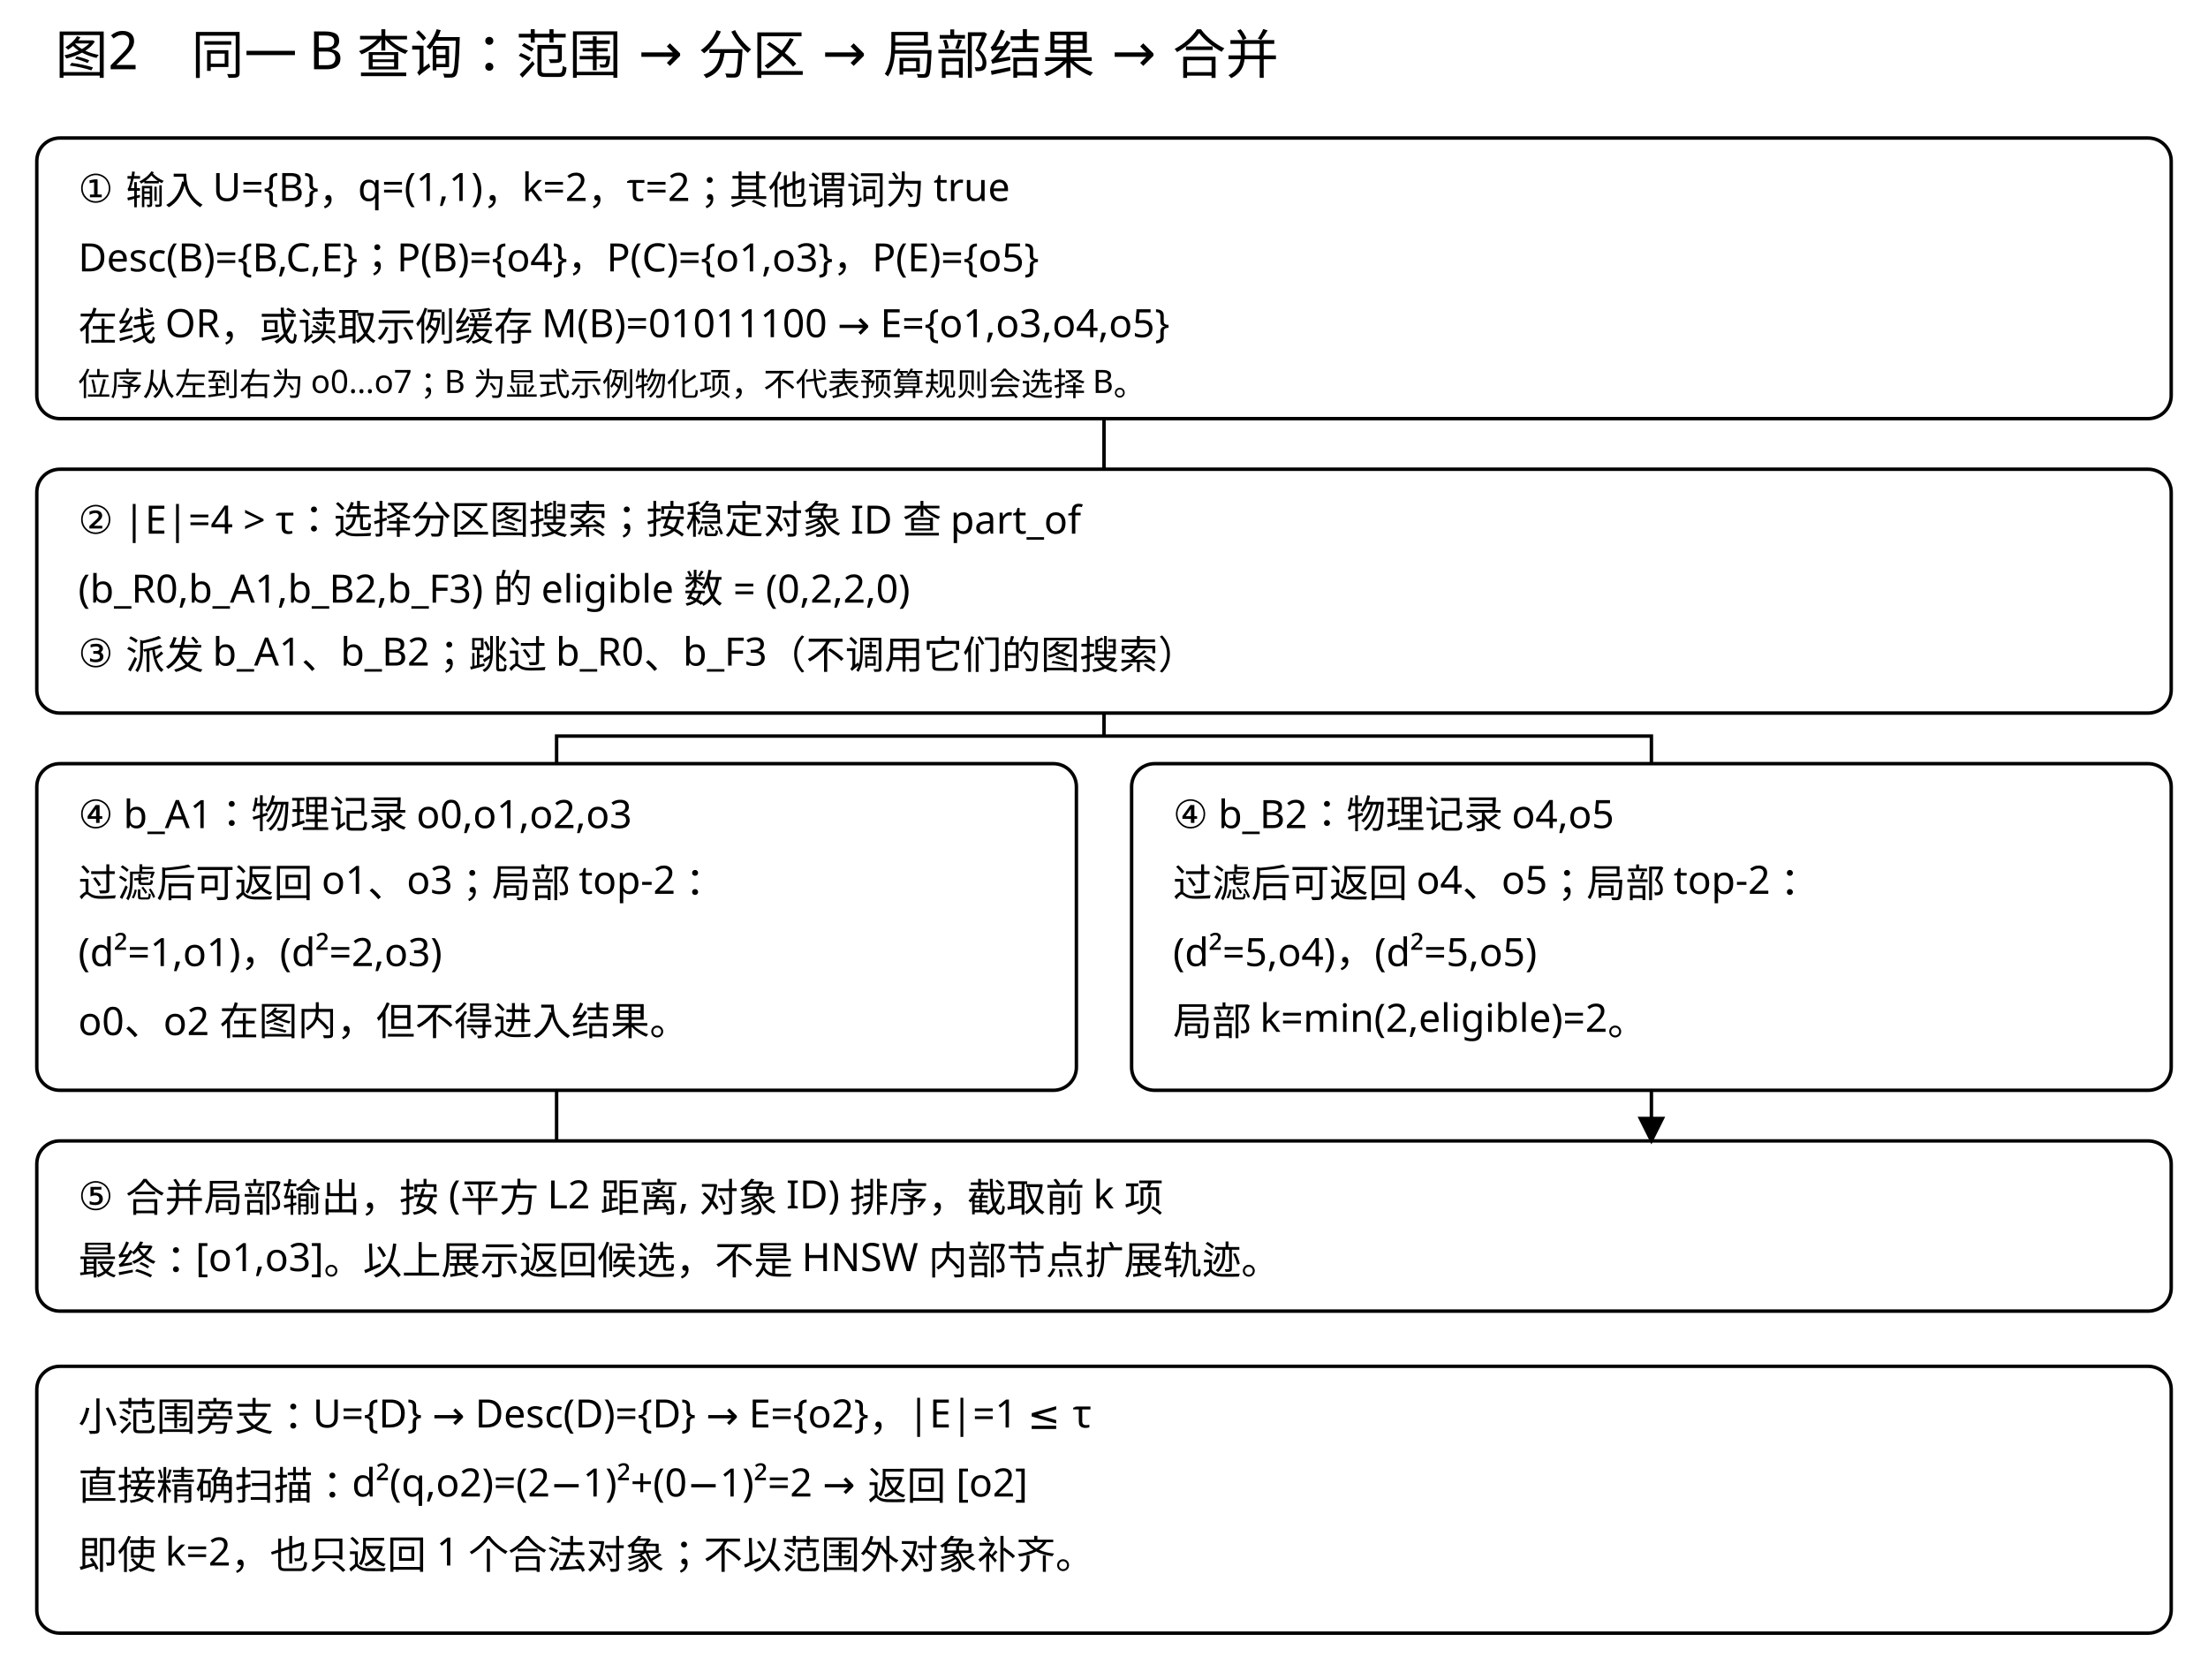
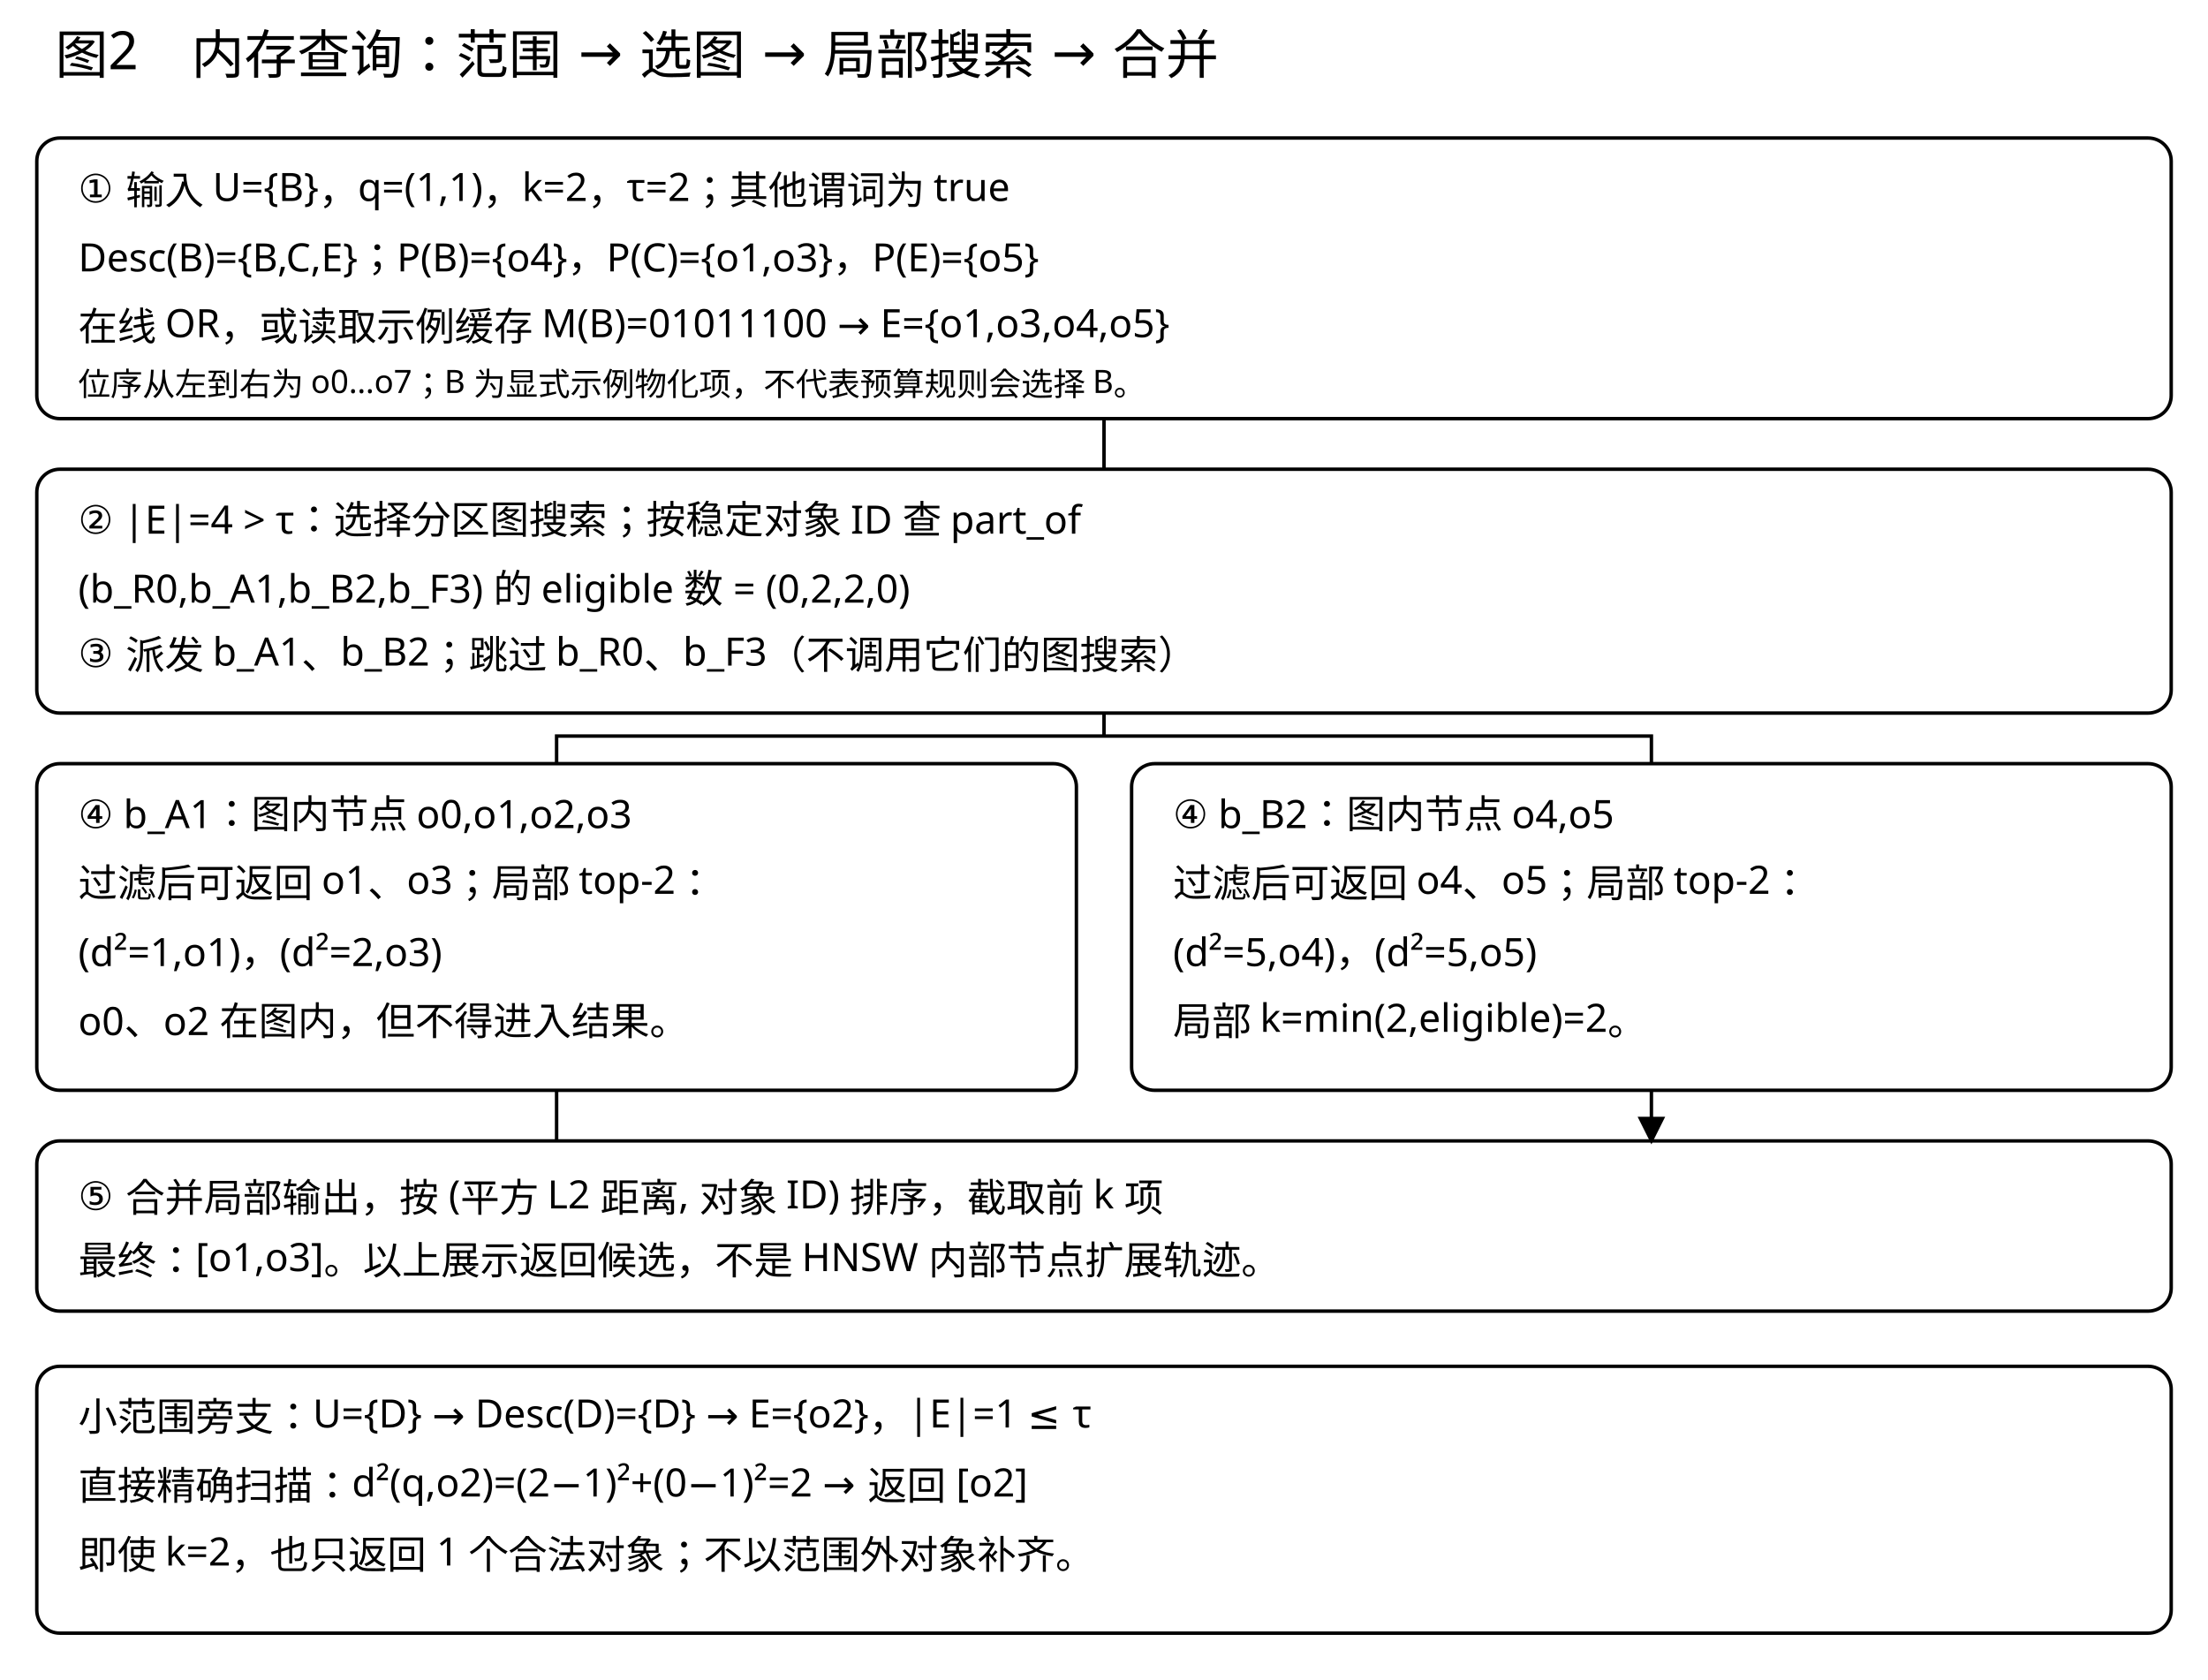
<svg xmlns="http://www.w3.org/2000/svg" width="960" height="730" viewBox="0 0 960 730" fill="none">
  <defs>
    <marker id="query-arrow" markerWidth="8" markerHeight="8" refX="7" refY="4" orient="auto">
      <path d="M0 0L8 4L0 8" fill="currentColor" />
    </marker>
  </defs>
  <g stroke="currentColor" stroke-width="1.5">
    <rect x="16" y="60" width="928" height="122" rx="10" />
    <rect x="16" y="204" width="928" height="106" rx="10" />
    <rect x="16" y="332" width="452" height="142" rx="10" />
    <rect x="492" y="332" width="452" height="142" rx="10" />
    <rect x="16" y="496" width="928" height="74" rx="10" />
    <rect x="16" y="594" width="928" height="116" rx="10" />
    <path d="M480 182V204M480 310V320H242V332M480 320H718V332M242 474V496M718 474V496" marker-end="url(#query-arrow)" />
  </g>
  <g fill="currentColor" font-family="sans-serif" font-size="17">
-     <text x="24" y="32" font-size="23">图2　同一 B 查询：范围 → 分区 → 局部结果 → 合并</text>
+     <text x="24" y="32" font-size="23">图2　内存查询：范围 → 选图 → 局部搜索 → 合并</text>
    <text x="34" y="88">① 输入 U={B}，q=(1,1)，k=2，τ=2；其他谓词为 true</text>
    <text x="34" y="118">Desc(B)={B,C,E}；P(B)={o4}，P(C)={o1,o3}，P(E)={o5}</text>
    <text x="34" y="148">在线 OR，或读取示例缓存 M(B)=01011100 → E={o1,o3,o4,o5}</text>
    <text x="34" y="172" font-size="14">位序从左到右为 o0…o7；B 为显式示例物化项，不代表预算规则会选择 B。</text>
    <text x="34" y="232">② |E|=4 &gt; τ：选择分区图搜索；按稳定对象 ID 查 part_of</text>
    <text x="34" y="262">(b_R0,b_A1,b_B2,b_F3) 的 eligible 数 = (0,2,2,0)</text>
    <text x="34" y="290">③ 派发 b_A1、b_B2；跳过 b_R0、b_F3（不调用它们的图搜索）</text>
-     <text x="34" y="360">④ b_A1：物理记录 o0,o1,o2,o3</text>
+     <text x="34" y="360">④ b_A1：图内节点 o0,o1,o2,o3</text>
    <text x="34" y="390">过滤后可返回 o1、o3；局部 top-2：</text>
    <text x="34" y="420">(d²=1,o1)，(d²=2,o3)</text>
    <text x="34" y="450">o0、o2 在图内，但不得进入结果。</text>
-     <text x="510" y="360">④ b_B2：物理记录 o4,o5</text>
+     <text x="510" y="360">④ b_B2：图内节点 o4,o5</text>
    <text x="510" y="390">过滤后可返回 o4、o5；局部 top-2：</text>
    <text x="510" y="420">(d²=5,o4)，(d²=5,o5)</text>
    <text x="510" y="450">局部 k=min(2,eligible)=2。</text>
    <text x="34" y="526">⑤ 合并局部输出，按 (平方 L2 距离, 对象 ID) 排序，截取前 k 项</text>
    <text x="34" y="554">最终：[o1,o3]。以上展示返回候选，不是 HNSW 内部节点扩展轨迹。</text>
    <text x="34" y="622">小范围旁支：U={D} → Desc(D)={D} → E={o2}，|E|=1 ≤ τ</text>
    <text x="34" y="652">直接精确扫描：d²(q,o2)=(2−1)²+(0−1)²=2 → 返回 [o2]</text>
    <text x="34" y="682">即使 k=2，也只返回 1 个合法对象；不以范围外对象补齐。</text>
  </g>
</svg>
